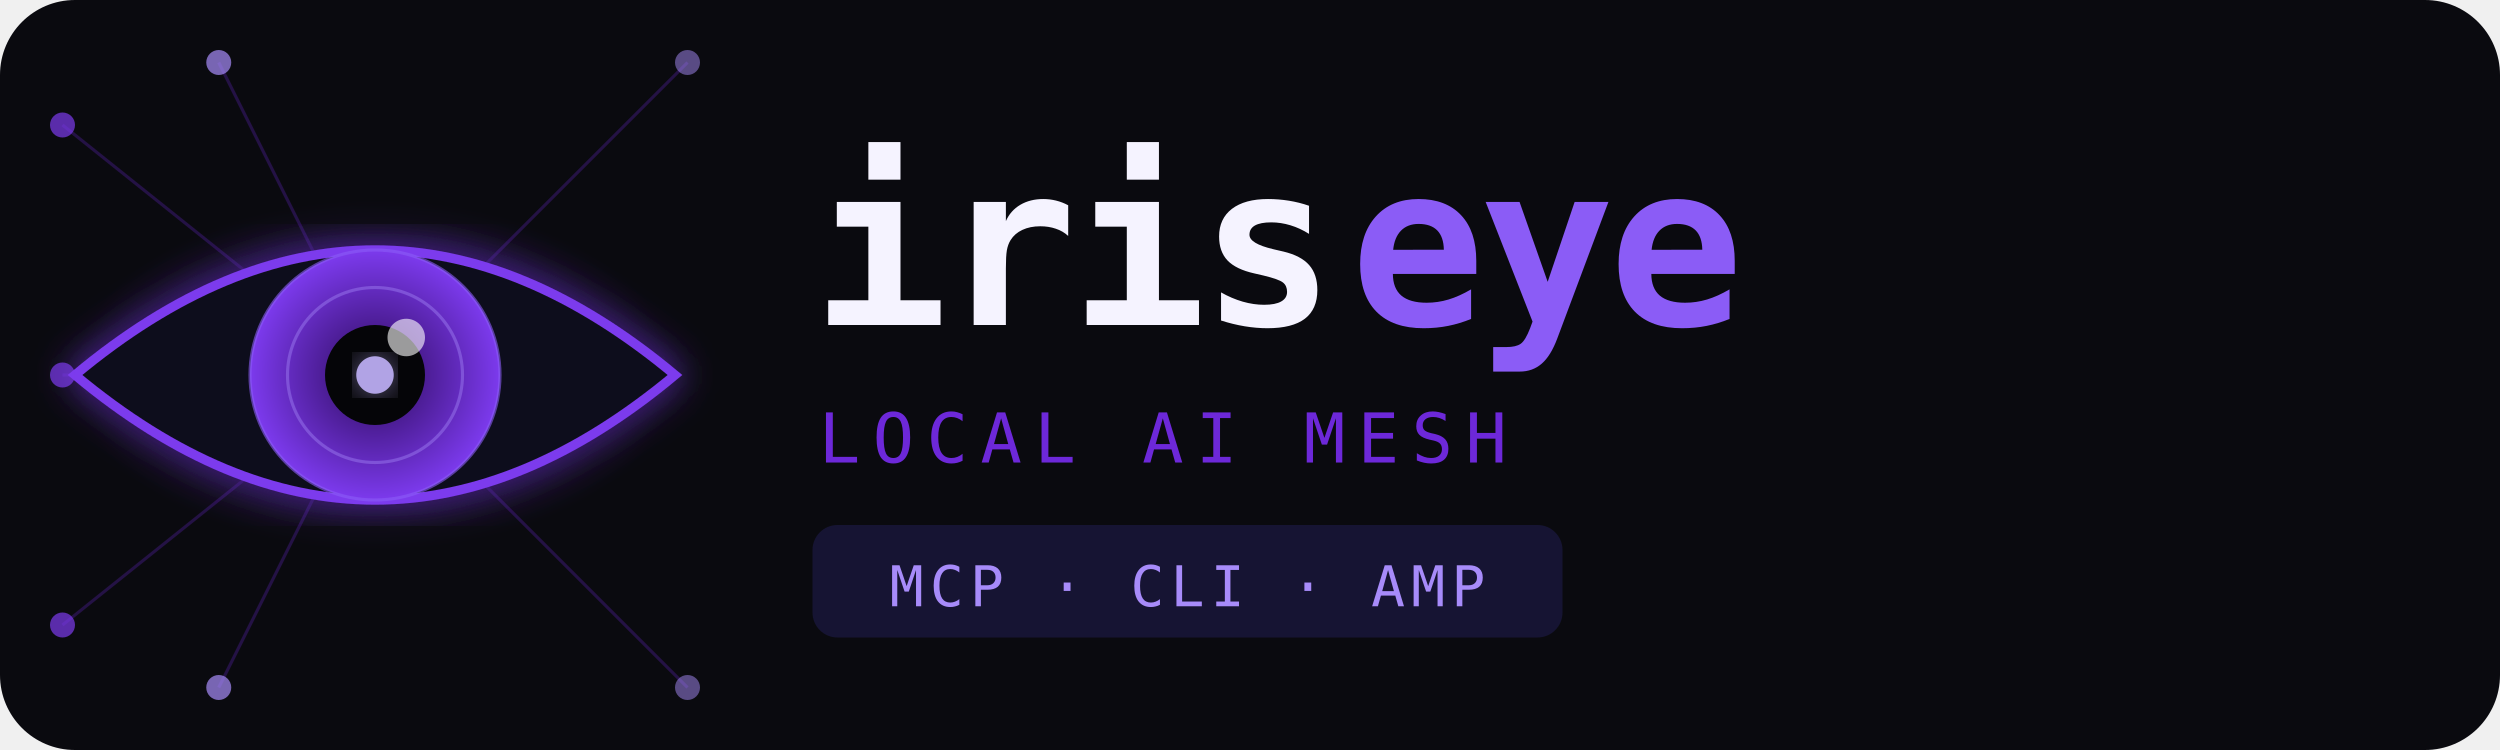
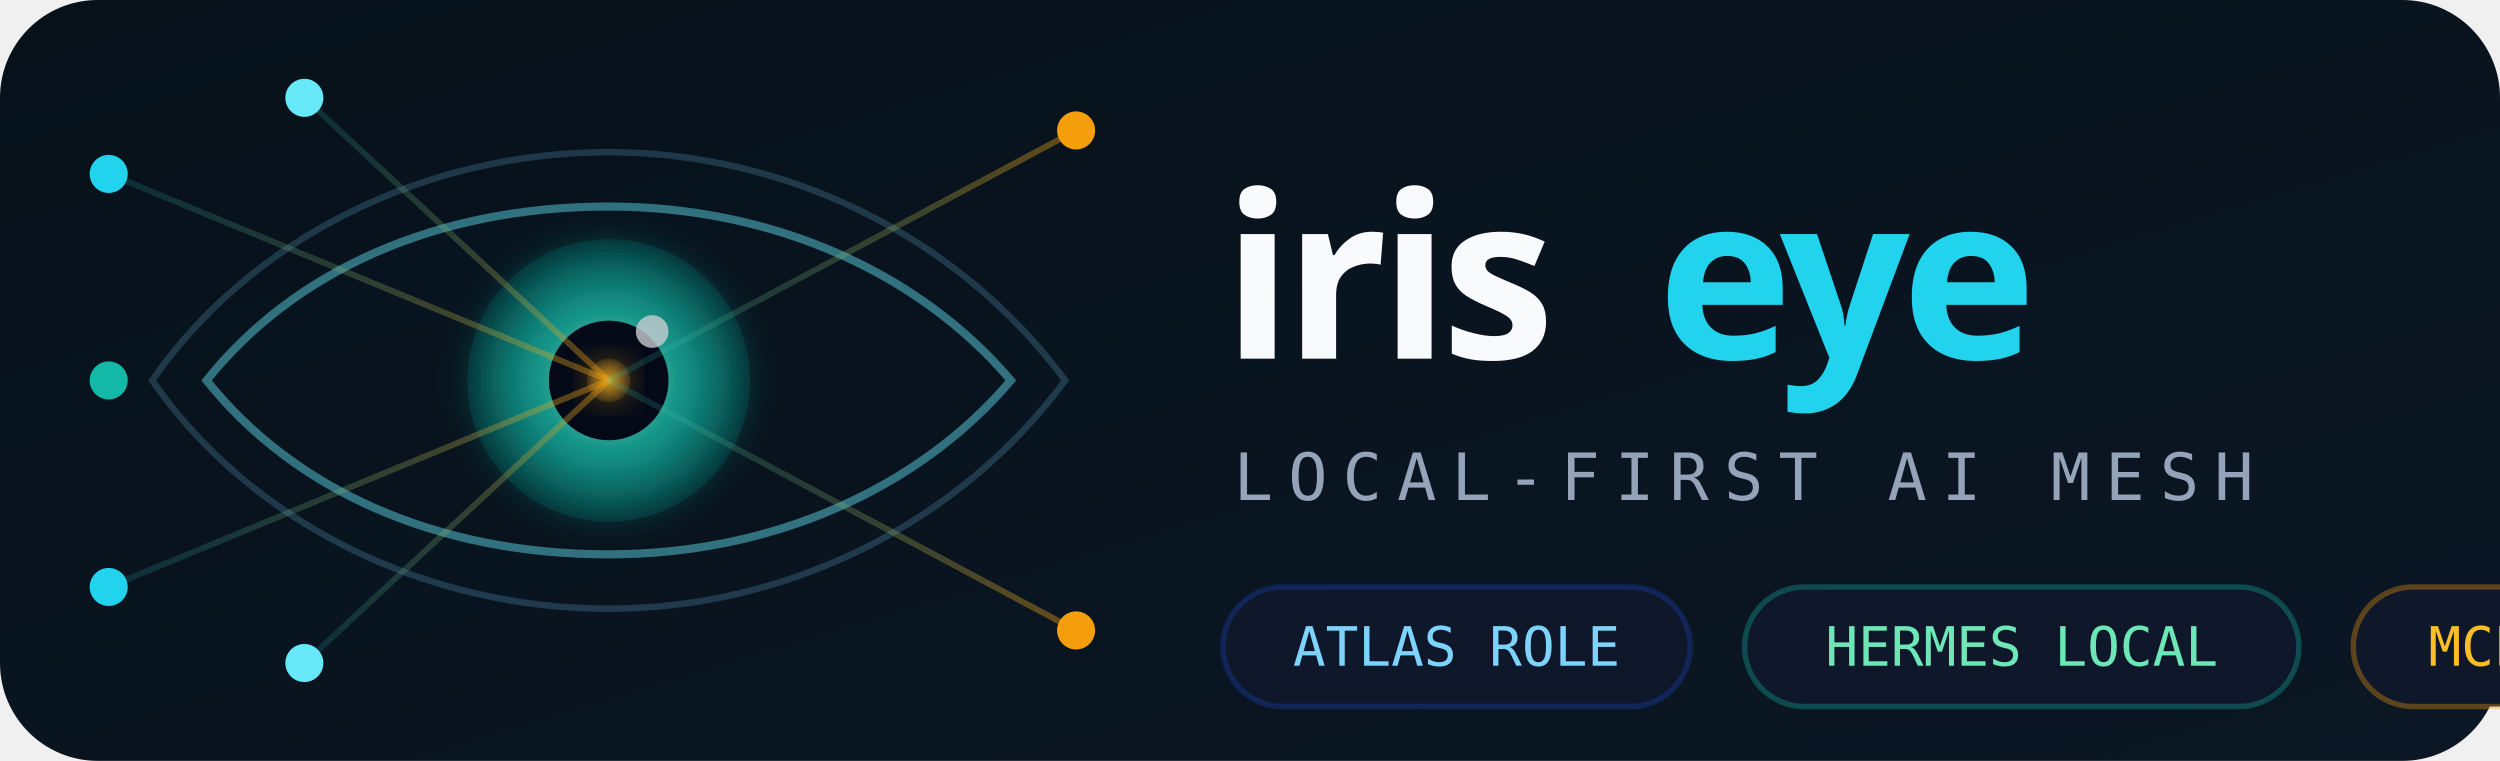
- <svg xmlns="http://www.w3.org/2000/svg" viewBox="0 0 400 120" width="400" height="120">
+ <svg xmlns="http://www.w3.org/2000/svg" viewBox="0 0 460 140" width="460" height="140" role="img" aria-label="iriseye logo">
  <defs>
-     <radialGradient id="eyeGlow" cx="50%" cy="50%" r="50%">
-       <stop offset="0%" style="stop-color:#a78bfa;stop-opacity:1" />
-       <stop offset="100%" style="stop-color:#6d28d9;stop-opacity:0" />
+     <linearGradient id="bg" x1="0%" y1="0%" x2="100%" y2="100%">
+       <stop offset="0%" stop-color="#06111a" />
+       <stop offset="100%" stop-color="#0b1724" />
+     </linearGradient>
+     <linearGradient id="meshLine" x1="0%" y1="0%" x2="100%" y2="0%">
+       <stop offset="0%" stop-color="#29c7c7" stop-opacity="0.15" />
+       <stop offset="100%" stop-color="#f59e0b" stop-opacity="0.4" />
+     </linearGradient>
+     <radialGradient id="irisGlow" cx="50%" cy="50%" r="55%">
+       <stop offset="0%" stop-color="#a7f3d0" stop-opacity="0.95" />
+       <stop offset="45%" stop-color="#14b8a6" stop-opacity="0.9" />
+       <stop offset="100%" stop-color="#0f766e" stop-opacity="0.15" />
    </radialGradient>
-     <radialGradient id="iris" cx="50%" cy="50%" r="50%">
-       <stop offset="0%" style="stop-color:#1e1b4b" />
-       <stop offset="40%" style="stop-color:#4c1d95" />
-       <stop offset="100%" style="stop-color:#7c3aed" />
+     <radialGradient id="pupilGlow" cx="50%" cy="50%" r="60%">
+       <stop offset="0%" stop-color="#fbbf24" stop-opacity="1" />
+       <stop offset="100%" stop-color="#f59e0b" stop-opacity="0" />
    </radialGradient>
-     <filter id="glow">
+     <filter id="softGlow" x="-30%" y="-30%" width="160%" height="160%">
      <feGaussianBlur stdDeviation="3" result="blur" />
      <feMerge>
        <feMergeNode in="blur" />
        <feMergeNode in="SourceGraphic" />
      </feMerge>
    </filter>
  </defs>
-   <rect width="400" height="120" fill="#0a0a0f" rx="12" />
-   <g stroke="#4c1d95" stroke-width="0.5" opacity="0.4">
-     <line x1="60" y1="60" x2="10" y2="20" />
-     <line x1="60" y1="60" x2="10" y2="60" />
-     <line x1="60" y1="60" x2="10" y2="100" />
-     <line x1="60" y1="60" x2="35" y2="10" />
-     <line x1="60" y1="60" x2="35" y2="110" />
-     <line x1="60" y1="60" x2="110" y2="10" />
-     <line x1="60" y1="60" x2="110" y2="110" />
+   <rect width="460" height="140" rx="18" fill="url(#bg)" />
+   <g transform="translate(20 18)">
+     <g opacity="0.8">
+       <path d="M8 52 C26 26, 58 10, 92 10 C124 10, 156 25, 176 52 C156 79, 124 94, 92 94 C58 94, 26 78, 8 52 Z" fill="none" stroke="#7dd3fc" stroke-opacity="0.25" stroke-width="1.2" />
+       <path d="M18 52 C34 32, 60 20, 92 20 C122 20, 149 32, 166 52 C149 72, 122 84, 92 84 C60 84, 34 72, 18 52 Z" fill="#08131e" stroke="#67e8f9" stroke-opacity="0.55" stroke-width="1.5" />
+       <circle cx="92" cy="52" r="26" fill="url(#irisGlow)" filter="url(#softGlow)" />
+       <circle cx="92" cy="52" r="11" fill="#020617" />
+       <circle cx="92" cy="52" r="4" fill="url(#pupilGlow)" filter="url(#softGlow)" />
+       <circle cx="100" cy="43" r="3" fill="#f8fafc" opacity="0.8" />
+     </g>
+     <g stroke="url(#meshLine)" stroke-width="1.1" stroke-linecap="round">
+       <line x1="92" y1="52" x2="0" y2="14" />
+       <line x1="92" y1="52" x2="0" y2="52" />
+       <line x1="92" y1="52" x2="0" y2="90" />
+       <line x1="92" y1="52" x2="36" y2="0" />
+       <line x1="92" y1="52" x2="36" y2="104" />
+       <line x1="92" y1="52" x2="178" y2="6" />
+       <line x1="92" y1="52" x2="178" y2="98" />
+     </g>
+     <g>
+       <circle cx="0" cy="14" r="3.5" fill="#22d3ee" />
+       <circle cx="0" cy="52" r="3.5" fill="#14b8a6" />
+       <circle cx="0" cy="90" r="3.5" fill="#22d3ee" />
+       <circle cx="36" cy="0" r="3.5" fill="#67e8f9" />
+       <circle cx="36" cy="104" r="3.5" fill="#67e8f9" />
+       <circle cx="178" cy="6" r="3.5" fill="#f59e0b" />
+       <circle cx="178" cy="98" r="3.5" fill="#f59e0b" />
+     </g>
  </g>
-   <ellipse cx="60" cy="60" rx="48" ry="28" fill="url(#eyeGlow)" opacity="0.3" />
-   <path d="M 12 60 Q 60 20 108 60 Q 60 100 12 60 Z" fill="#0f0f1a" stroke="#7c3aed" stroke-width="1.5" filter="url(#glow)" />
-   <circle cx="60" cy="60" r="20" fill="url(#iris)" />
-   <circle cx="60" cy="60" r="20" fill="none" stroke="#8b5cf6" stroke-width="0.5" opacity="0.6" />
-   <circle cx="60" cy="60" r="14" fill="none" stroke="#a78bfa" stroke-width="0.5" opacity="0.4" />
-   <circle cx="60" cy="60" r="8" fill="#050508" />
-   <circle cx="60" cy="60" r="3" fill="#c4b5fd" opacity="0.9" filter="url(#glow)" />
-   <circle cx="65" cy="54" r="3" fill="white" opacity="0.6" />
-   <circle cx="10" cy="20" r="2" fill="#7c3aed" opacity="0.7" />
-   <circle cx="10" cy="60" r="2" fill="#7c3aed" opacity="0.7" />
-   <circle cx="10" cy="100" r="2" fill="#7c3aed" opacity="0.7" />
-   <circle cx="35" cy="10" r="2" fill="#a78bfa" opacity="0.7" />
-   <circle cx="35" cy="110" r="2" fill="#a78bfa" opacity="0.7" />
-   <circle cx="110" cy="10" r="2" fill="#a78bfa" opacity="0.5" />
-   <circle cx="110" cy="110" r="2" fill="#a78bfa" opacity="0.5" />
-   <text x="130" y="52" font-family="'SF Mono', 'Fira Code', monospace" font-size="36" font-weight="700" fill="#f5f3ff" letter-spacing="-1">iris</text>
-   <text x="216" y="52" font-family="'SF Mono', 'Fira Code', monospace" font-size="36" font-weight="700" fill="#8b5cf6" letter-spacing="-1">eye</text>
-   <text x="131" y="74" font-family="'SF Mono', 'Fira Code', monospace" font-size="11" fill="#6d28d9" letter-spacing="2">LOCAL AI MESH</text>
-   <rect x="130" y="84" width="120" height="18" rx="4" fill="#1e1b4b" opacity="0.6" />
-   <text x="190" y="97" font-family="'SF Mono', 'Fira Code', monospace" font-size="9" fill="#a78bfa" text-anchor="middle" letter-spacing="1">MCP · CLI · AMP</text>
+   <g transform="translate(225 32)">
+     <text x="0" y="34" font-family="'Avenir Next', 'Segoe UI', sans-serif" font-size="42" font-weight="700" fill="#f8fafc" letter-spacing="-1.5">iris</text>
+     <text x="80" y="34" font-family="'Avenir Next', 'Segoe UI', sans-serif" font-size="42" font-weight="700" fill="#22d3ee" letter-spacing="-1.5">eye</text>
+     <text x="2" y="60" font-family="'SF Mono', 'Fira Code', monospace" font-size="12" letter-spacing="2.8" fill="#94a3b8">LOCAL-FIRST AI MESH</text>
+     <g transform="translate(0 76)">
+       <rect x="0" y="0" width="86" height="22" rx="11" fill="#0f172a" stroke="#1d4ed8" stroke-opacity="0.28" />
+       <text x="43" y="14.5" text-anchor="middle" font-family="'SF Mono', 'Fira Code', monospace" font-size="10" fill="#7dd3fc">ATLAS ROLE</text>
+       <rect x="96" y="0" width="102" height="22" rx="11" fill="#0f172a" stroke="#14b8a6" stroke-opacity="0.32" />
+       <text x="147" y="14.5" text-anchor="middle" font-family="'SF Mono', 'Fira Code', monospace" font-size="10" fill="#6ee7b7">HERMES LOCAL</text>
+       <rect x="208" y="0" width="118" height="22" rx="11" fill="#0f172a" stroke="#f59e0b" stroke-opacity="0.34" />
+       <text x="267" y="14.5" text-anchor="middle" font-family="'SF Mono', 'Fira Code', monospace" font-size="10" fill="#fbbf24">MCP · CLI · AMP</text>
+     </g>
+   </g>
</svg>
